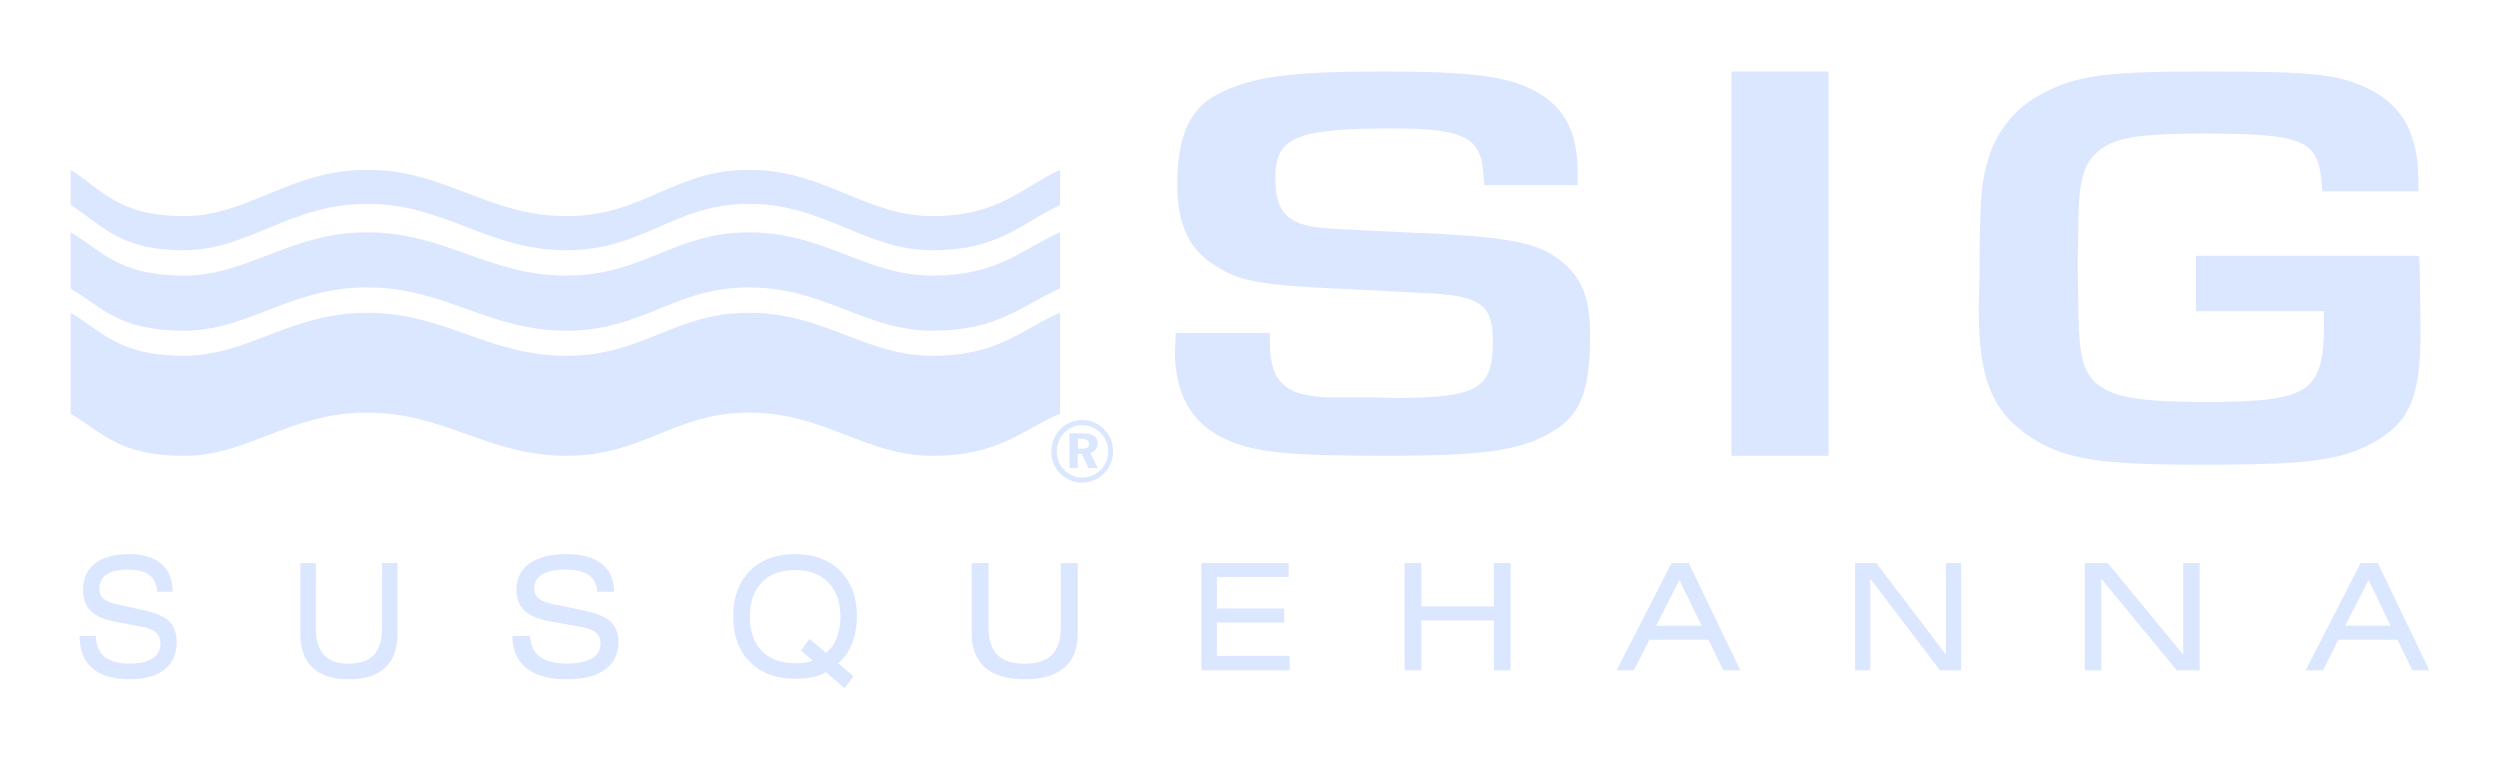
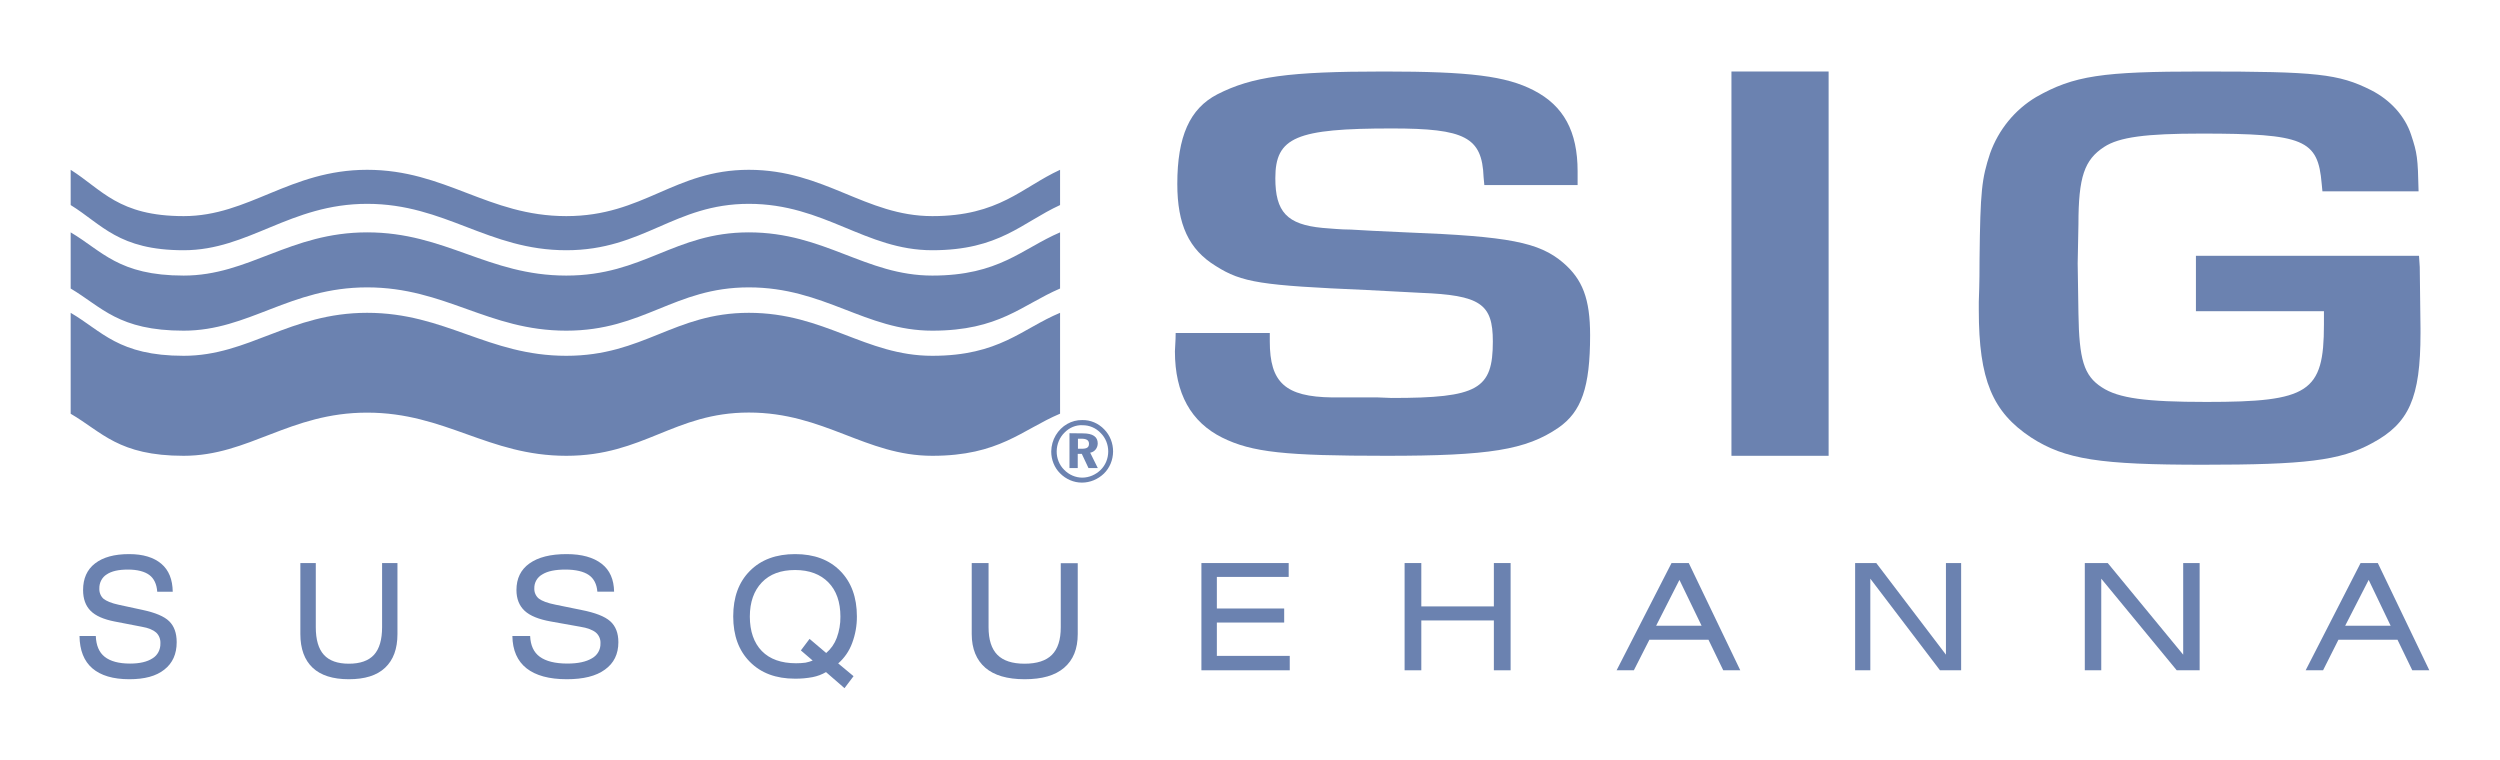
<svg xmlns="http://www.w3.org/2000/svg" width="181" height="55" viewBox="0 0 181 55" fill="none">
-   <path d="M107.466 13.399L107.412 12.823C107.301 9.931 106.072 9.3 100.764 9.3C93.841 9.3 92.334 9.927 92.334 12.9C92.334 15.339 93.176 16.255 95.747 16.5C96.355 16.541 97.032 16.622 97.807 16.622C98.539 16.664 99.879 16.745 101.883 16.827C109.25 17.114 111.433 17.537 113.175 19.023C114.572 20.222 115.124 21.628 115.124 24.272C115.124 28.037 114.502 29.809 112.83 30.968C110.48 32.577 107.8 33 100.378 33C93.052 33 90.648 32.755 88.478 31.677C86.239 30.558 85.064 28.5 85.064 25.432C85.064 25.186 85.118 24.722 85.118 24.108H91.933V24.722C91.933 27.695 93.052 28.732 96.453 28.772H99.749L100.757 28.813C107.018 28.813 108.082 28.186 108.082 24.722C108.082 21.996 107.184 21.369 102.831 21.199L98.919 20.995C91.318 20.667 89.922 20.462 88.029 19.263C86.066 18.062 85.237 16.25 85.237 13.317C85.237 9.881 86.135 7.863 88.138 6.827C90.654 5.545 93.28 5.176 100.205 5.176C106.41 5.176 109.036 5.504 111.041 6.541C113.211 7.659 114.219 9.512 114.219 12.404V13.4H107.466V13.399Z" fill="#DBE6FF" />
-   <path d="M132.392 5.176H125.357V33H132.392V5.176Z" fill="#DBE6FF" />
-   <path d="M175.136 18.522L175.19 19.329L175.244 23.749V24.125C175.244 28.809 174.416 30.658 171.73 32.09C169.423 33.356 166.846 33.647 159.506 33.647C152.043 33.647 149.519 33.271 147.05 31.673C144.255 29.825 143.265 27.503 143.265 22.442V21.858C143.319 20.427 143.319 19.372 143.319 18.786C143.373 13.767 143.482 12.934 144.079 11.112C144.691 9.393 145.872 7.947 147.416 7.026C150.157 5.468 152.193 5.176 159.437 5.176C167.714 5.176 169.316 5.344 171.663 6.525C173.087 7.249 174.132 8.43 174.566 9.764C175 11.071 175.055 11.405 175.105 13.852H168.144L168.09 13.299C167.82 10.102 166.828 9.672 159.366 9.672C155.363 9.672 153.433 9.922 152.337 10.639C150.914 11.57 150.479 12.793 150.479 16.241L150.424 19.064L150.479 22.691C150.533 26.013 150.858 27.196 152.176 28.044C153.382 28.836 155.349 29.099 159.746 29.099C167.161 29.099 168.253 28.419 168.253 23.498V22.531H158.985V18.522H175.136Z" fill="#DBE6FF" />
-   <path fill-rule="evenodd" clip-rule="evenodd" d="M5.117 22.647C7.376 23.967 8.579 25.759 13.299 25.759C18.02 25.759 20.982 22.647 26.582 22.647C32.236 22.647 35.334 25.759 41 25.759C46.601 25.759 48.805 22.647 54.215 22.647C59.693 22.647 62.642 25.759 67.498 25.759C72.354 25.759 73.976 23.806 76.749 22.647V29.949C73.976 31.126 72.341 33 67.498 33C62.655 33 59.693 29.868 54.215 29.868C48.805 29.868 46.601 33 41.003 33C35.336 33 32.252 29.874 26.585 29.874C20.976 29.868 18.02 33 13.299 33C8.579 33 7.385 31.276 5.117 29.956V22.647Z" fill="#DBE6FF" />
-   <path fill-rule="evenodd" clip-rule="evenodd" d="M5.117 16.823V20.889C7.376 22.23 8.579 23.941 13.299 23.941C18.02 23.941 20.982 20.806 26.582 20.806C32.236 20.806 35.334 23.941 41 23.941C46.601 23.941 48.805 20.806 54.215 20.806C59.693 20.806 62.642 23.941 67.498 23.941C72.354 23.941 73.976 22.079 76.749 20.889V16.823C73.976 18.014 72.341 19.952 67.498 19.952C62.655 19.952 59.693 16.823 54.215 16.823C48.805 16.823 46.601 19.952 41 19.952C35.334 19.952 32.249 16.823 26.582 16.823C20.982 16.823 18.021 19.952 13.299 19.952C8.578 19.952 7.385 18.159 5.117 16.823Z" fill="#DBE6FF" />
-   <path fill-rule="evenodd" clip-rule="evenodd" d="M5.117 12.294V14.847C7.376 16.24 8.579 18.118 13.299 18.118C18.02 18.118 20.982 14.758 26.582 14.758C32.236 14.758 35.334 18.118 41 18.118C46.601 18.118 48.805 14.758 54.215 14.758C59.693 14.758 62.642 18.118 67.498 18.118C72.354 18.118 73.976 16.122 76.749 14.847V12.294C73.976 13.57 72.341 15.647 67.498 15.647C62.655 15.647 59.693 12.294 54.215 12.294C48.805 12.294 46.601 15.647 41 15.647C35.334 15.647 32.249 12.294 26.582 12.294C20.982 12.294 18.021 15.647 13.299 15.647C8.578 15.647 7.385 13.726 5.117 12.294Z" fill="#DBE6FF" />
-   <path d="M78.364 30.788C78.611 30.782 78.857 30.83 79.087 30.928C79.317 31.027 79.526 31.175 79.701 31.362C79.871 31.533 80.006 31.739 80.098 31.968C80.19 32.197 80.237 32.444 80.236 32.694C80.234 32.944 80.185 33.19 80.091 33.418C79.997 33.647 79.86 33.851 79.689 34.02C79.326 34.375 78.854 34.575 78.364 34.581C77.869 34.581 77.394 34.375 77.038 34.006C76.868 33.837 76.732 33.632 76.64 33.403C76.548 33.174 76.502 32.926 76.504 32.677C76.507 32.42 76.558 32.166 76.657 31.931C76.755 31.697 76.898 31.488 77.076 31.316C77.247 31.139 77.449 31.001 77.67 30.909C77.891 30.817 78.127 30.774 78.364 30.782M78.351 30.412C77.972 30.405 77.598 30.503 77.263 30.694C76.929 30.886 76.646 31.166 76.44 31.508C76.229 31.86 76.115 32.268 76.11 32.686C76.108 32.981 76.164 33.274 76.273 33.545C76.382 33.816 76.542 34.059 76.742 34.261C77.172 34.699 77.742 34.942 78.335 34.941C78.922 34.94 79.489 34.706 79.927 34.284C80.132 34.082 80.297 33.837 80.411 33.563C80.524 33.289 80.584 32.994 80.587 32.694C80.589 32.395 80.534 32.098 80.425 31.822C80.315 31.547 80.154 31.299 79.952 31.093C79.74 30.87 79.489 30.695 79.214 30.578C78.938 30.461 78.643 30.405 78.347 30.412M77.43 31.365V33.885H78.028V32.858H78.322L78.805 33.885H79.48L78.929 32.773C79.08 32.751 79.219 32.671 79.319 32.548C79.42 32.425 79.475 32.266 79.476 32.102C79.476 31.623 79.121 31.376 78.407 31.376L77.43 31.365ZM78.028 31.762H78.297C78.665 31.762 78.843 31.872 78.843 32.133C78.843 32.392 78.677 32.489 78.337 32.489H78.043V31.762H78.028Z" fill="#DBE6FF" />
-   <path d="M5.759 46.047H6.936C6.962 46.722 7.168 47.228 7.578 47.552C7.988 47.876 8.6 48.044 9.415 48.044C10.114 48.044 10.657 47.917 11.044 47.664C11.222 47.558 11.369 47.401 11.47 47.21C11.57 47.019 11.62 46.801 11.613 46.581C11.621 46.433 11.597 46.285 11.543 46.148C11.49 46.012 11.408 45.891 11.303 45.795C11.097 45.612 10.747 45.457 10.256 45.376L8.29 44.996C7.501 44.841 6.919 44.588 6.557 44.222C6.194 43.856 6.014 43.352 6.014 42.719C6.014 41.889 6.298 41.242 6.881 40.792C7.463 40.343 8.277 40.118 9.35 40.118C10.359 40.118 11.135 40.356 11.679 40.816C12.222 41.276 12.493 41.955 12.506 42.84H11.384C11.346 42.293 11.152 41.885 10.815 41.632C10.479 41.379 9.949 41.238 9.264 41.238C8.579 41.238 8.074 41.351 7.722 41.59C7.558 41.691 7.422 41.838 7.329 42.016C7.235 42.194 7.188 42.396 7.192 42.601C7.185 42.742 7.208 42.883 7.26 43.013C7.311 43.142 7.39 43.257 7.49 43.347C7.697 43.515 8.059 43.67 8.588 43.783L10.335 44.162C11.252 44.359 11.887 44.625 12.248 44.977C12.609 45.33 12.791 45.835 12.791 46.496C12.791 47.354 12.494 48.014 11.9 48.478C11.305 48.956 10.464 49.176 9.364 49.176C8.187 49.176 7.296 48.91 6.688 48.389C6.08 47.868 5.77 47.081 5.756 46.042" fill="#DBE6FF" />
-   <path d="M28.776 40.765V45.908C28.776 46.98 28.477 47.783 27.879 48.346C27.281 48.909 26.41 49.176 25.252 49.176C24.095 49.176 23.224 48.896 22.638 48.346C22.053 47.796 21.746 46.98 21.746 45.908V40.765H22.863V45.413C22.863 46.31 23.058 46.98 23.448 47.409C23.839 47.837 24.437 48.052 25.257 48.052C26.078 48.052 26.688 47.837 27.078 47.409C27.468 46.98 27.663 46.31 27.663 45.413V40.765H28.781" fill="#DBE6FF" />
-   <path d="M37.101 46.047H38.382C38.411 46.721 38.636 47.227 39.081 47.551C39.526 47.875 40.194 48.042 41.081 48.042C41.842 48.042 42.433 47.916 42.856 47.663C43.049 47.557 43.21 47.4 43.319 47.209C43.428 47.018 43.482 46.8 43.474 46.58C43.483 46.432 43.457 46.284 43.398 46.147C43.34 46.011 43.25 45.89 43.137 45.794C42.912 45.611 42.531 45.456 41.996 45.375L39.869 44.995C39.01 44.84 38.376 44.587 37.983 44.221C37.589 43.855 37.391 43.351 37.391 42.718C37.391 41.889 37.7 41.242 38.334 40.792C38.968 40.343 39.855 40.118 41.024 40.118C42.122 40.118 42.968 40.356 43.56 40.816C44.152 41.276 44.447 41.954 44.461 42.84H43.249C43.207 42.292 42.996 41.885 42.63 41.632C42.265 41.379 41.686 41.238 40.94 41.238C40.194 41.238 39.644 41.351 39.26 41.59C39.081 41.689 38.932 41.836 38.83 42.015C38.728 42.193 38.678 42.396 38.684 42.601C38.678 42.742 38.704 42.882 38.762 43.011C38.819 43.14 38.906 43.253 39.016 43.343C39.241 43.51 39.636 43.665 40.214 43.778L42.094 44.162C43.095 44.359 43.785 44.626 44.18 44.978C44.574 45.33 44.77 45.836 44.77 46.496C44.77 47.354 44.447 48.014 43.799 48.478C43.151 48.956 42.222 49.176 41.038 49.176C39.757 49.176 38.785 48.91 38.123 48.389C37.461 47.868 37.109 47.081 37.095 46.042" fill="#DBE6FF" />
-   <path d="M59.803 48.66C59.503 48.835 59.177 48.958 58.839 49.023C58.415 49.104 57.985 49.141 57.554 49.136C56.177 49.136 55.093 48.73 54.29 47.917C53.486 47.105 53.085 46.014 53.085 44.626C53.085 43.239 53.484 42.148 54.29 41.335C55.096 40.523 56.19 40.118 57.568 40.118C58.946 40.118 60.031 40.524 60.834 41.335C61.637 42.147 62.039 43.254 62.039 44.626C62.044 45.293 61.925 45.955 61.69 46.574C61.479 47.141 61.134 47.643 60.686 48.031L61.797 48.955L61.141 49.824L59.803 48.66ZM58.839 47.825L57.983 47.091L58.612 46.256L59.816 47.277C60.157 46.988 60.42 46.612 60.58 46.185C60.762 45.694 60.852 45.171 60.846 44.644C60.846 43.581 60.552 42.755 59.976 42.166C59.4 41.577 58.597 41.27 57.566 41.27C56.536 41.27 55.734 41.563 55.158 42.166C54.582 42.769 54.288 43.595 54.288 44.644C54.288 45.694 54.582 46.549 55.158 47.138C55.734 47.727 56.564 48.02 57.634 48.02C57.862 48.022 58.09 48.008 58.316 47.978C58.494 47.943 58.669 47.891 58.838 47.824" fill="#DBE6FF" />
-   <path d="M78.028 40.765V45.908C78.028 46.98 77.702 47.783 77.043 48.346C76.385 48.909 75.444 49.176 74.183 49.176C72.922 49.176 71.976 48.896 71.338 48.346C70.701 47.796 70.353 46.98 70.353 45.908V40.765H71.572V45.413C71.572 46.31 71.784 46.98 72.209 47.409C72.634 47.837 73.285 48.052 74.179 48.052C75.072 48.052 75.736 47.837 76.161 47.409C76.586 46.98 76.799 46.323 76.799 45.426V40.778H78.028V40.765Z" fill="#DBE6FF" />
-   <path d="M86.982 48.529V40.765H93.301V41.769H88.1V44.056H92.975V45.072H88.1V47.486H93.378V48.529H86.982Z" fill="#DBE6FF" />
-   <path d="M101.693 48.529V40.765H102.903V43.904H108.156V40.765H109.367V48.529H108.156V44.92H102.903V48.529H101.693Z" fill="#DBE6FF" />
-   <path d="M117.042 48.529L121.019 40.765H122.267L125.996 48.529H124.763L123.694 46.318H119.415L118.291 48.529H117.042ZM119.904 45.302H123.195L121.591 41.984L119.904 45.302Z" fill="#DBE6FF" />
-   <path d="M134.311 48.529V40.765H135.843L140.886 47.398V40.765H141.986V48.529H140.454L135.411 41.896V48.529H134.311Z" fill="#DBE6FF" />
-   <path d="M150.94 48.529V40.765H152.601L158.063 47.398V40.765H159.254V48.529H157.595L152.131 41.896V48.529H150.94Z" fill="#DBE6FF" />
-   <path d="M166.929 48.529L170.906 40.765H172.154L175.883 48.529H174.649L173.579 46.318H169.302L168.19 48.529H166.929ZM169.791 45.302H173.082L171.492 41.984L169.791 45.302Z" fill="#DBE6FF" />
+   <path d="M107.466 13.399L107.412 12.823C107.301 9.931 106.072 9.3 100.764 9.3C93.841 9.3 92.334 9.927 92.334 12.9C92.334 15.339 93.176 16.255 95.747 16.5C96.355 16.541 97.032 16.622 97.807 16.622C98.539 16.664 99.879 16.746 101.883 16.827C109.25 17.114 111.433 17.537 113.175 19.023C114.572 20.223 115.124 21.628 115.124 24.273C115.124 28.037 114.502 29.809 112.83 30.968C110.48 32.578 107.8 33 100.378 33C93.052 33 90.648 32.755 88.478 31.678C86.239 30.559 85.064 28.5 85.064 25.433C85.064 25.186 85.118 24.723 85.118 24.109H91.933V24.723C91.933 27.695 93.052 28.732 96.453 28.773H99.749L100.757 28.813C107.018 28.813 108.082 28.186 108.082 24.723C108.082 21.996 107.184 21.369 102.831 21.2L98.919 20.995C91.318 20.667 89.922 20.462 88.029 19.263C86.066 18.063 85.237 16.25 85.237 13.318C85.237 9.881 86.135 7.864 88.138 6.827C90.654 5.545 93.28 5.177 100.205 5.177C106.41 5.177 109.036 5.505 111.041 6.541C113.211 7.659 114.219 9.513 114.219 12.404V13.4H107.466V13.399Z" fill="#6B82B0" />
+   <path d="M132.392 5.177H125.357V33H132.392V5.177Z" fill="#6B82B0" />
+   <path d="M175.136 18.522L175.19 19.329L175.244 23.75V24.125C175.244 28.81 174.416 30.658 171.73 32.09C169.423 33.356 166.846 33.647 159.506 33.647C152.043 33.647 149.519 33.272 147.05 31.673C144.255 29.825 143.265 27.503 143.265 22.443V21.858C143.319 20.427 143.319 19.372 143.319 18.786C143.373 13.768 143.482 12.935 144.079 11.113C144.691 9.393 145.872 7.947 147.416 7.026C150.157 5.468 152.193 5.177 159.437 5.177C167.714 5.177 169.316 5.344 171.663 6.525C173.087 7.249 174.132 8.43 174.566 9.764C175 11.071 175.055 11.405 175.105 13.852H168.144L168.09 13.299C167.82 10.103 166.828 9.672 159.366 9.672C155.363 9.672 153.433 9.922 152.337 10.639C150.914 11.57 150.479 12.794 150.479 16.242L150.424 19.064L150.479 22.692C150.533 26.014 150.858 27.196 152.176 28.044C153.382 28.836 155.349 29.1 159.746 29.1C167.161 29.1 168.253 28.419 168.253 23.498V22.531H158.985V18.522H175.136Z" fill="#6B82B0" />
+   <path fill-rule="evenodd" clip-rule="evenodd" d="M5.117 22.648C7.376 23.967 8.579 25.76 13.299 25.76C18.02 25.76 20.982 22.648 26.582 22.648C32.236 22.648 35.334 25.76 41 25.76C46.601 25.76 48.805 22.648 54.215 22.648C59.693 22.648 62.642 25.76 67.498 25.76C72.354 25.76 73.976 23.807 76.749 22.648V29.95C73.976 31.126 72.341 33 67.498 33C62.655 33 59.693 29.868 54.215 29.868C48.805 29.868 46.601 33 41.003 33C35.336 33 32.252 29.875 26.585 29.875C20.976 29.868 18.02 33 13.299 33C8.579 33 7.385 31.276 5.117 29.956V22.648Z" fill="#6B82B0" />
+   <path fill-rule="evenodd" clip-rule="evenodd" d="M5.117 16.823V20.889C7.376 22.23 8.579 23.941 13.299 23.941C18.02 23.941 20.982 20.806 26.582 20.806C32.236 20.806 35.334 23.941 41 23.941C46.601 23.941 48.805 20.806 54.215 20.806C59.693 20.806 62.642 23.941 67.498 23.941C72.354 23.941 73.976 22.079 76.749 20.889V16.823C73.976 18.013 72.341 19.952 67.498 19.952C62.655 19.952 59.693 16.823 54.215 16.823C48.805 16.823 46.601 19.952 41 19.952C35.334 19.952 32.249 16.823 26.582 16.823C20.982 16.823 18.021 19.952 13.299 19.952C8.578 19.952 7.385 18.159 5.117 16.823Z" fill="#6B82B0" />
+   <path fill-rule="evenodd" clip-rule="evenodd" d="M5.117 12.294V14.846C7.376 16.24 8.579 18.117 13.299 18.117C18.02 18.117 20.982 14.758 26.582 14.758C32.236 14.758 35.334 18.117 41 18.117C46.601 18.117 48.805 14.758 54.215 14.758C59.693 14.758 62.642 18.117 67.498 18.117C72.354 18.117 73.976 16.122 76.749 14.846V12.294C73.976 13.569 72.341 15.647 67.498 15.647C62.655 15.647 59.693 12.294 54.215 12.294C48.805 12.294 46.601 15.647 41 15.647C35.334 15.647 32.249 12.294 26.582 12.294C20.982 12.294 18.021 15.647 13.299 15.647C8.578 15.647 7.385 13.725 5.117 12.294" fill="#6B82B0" />
+   <path d="M78.364 30.788C78.611 30.782 78.857 30.83 79.087 30.929C79.317 31.027 79.526 31.175 79.701 31.363C79.871 31.533 80.006 31.739 80.098 31.968C80.19 32.198 80.237 32.445 80.236 32.694C80.234 32.944 80.185 33.191 80.091 33.419C79.997 33.647 79.86 33.852 79.689 34.02C79.326 34.375 78.854 34.575 78.364 34.581C77.869 34.582 77.394 34.376 77.038 34.007C76.868 33.838 76.732 33.632 76.64 33.403C76.548 33.174 76.502 32.927 76.504 32.677C76.507 32.42 76.558 32.166 76.657 31.932C76.755 31.698 76.898 31.488 77.076 31.316C77.247 31.139 77.449 31.001 77.67 30.909C77.891 30.818 78.127 30.775 78.364 30.783M78.351 30.413C77.972 30.406 77.598 30.503 77.263 30.695C76.929 30.886 76.646 31.166 76.44 31.508C76.229 31.86 76.115 32.268 76.109 32.687C76.108 32.982 76.164 33.274 76.273 33.545C76.382 33.816 76.541 34.06 76.742 34.261C77.172 34.699 77.742 34.943 78.335 34.941C78.922 34.94 79.489 34.706 79.927 34.284C80.132 34.082 80.297 33.837 80.411 33.563C80.524 33.29 80.584 32.994 80.587 32.695C80.589 32.395 80.534 32.098 80.424 31.823C80.315 31.547 80.154 31.299 79.952 31.093C79.74 30.87 79.489 30.695 79.213 30.578C78.938 30.462 78.643 30.405 78.347 30.413M77.43 31.365V33.886H78.028V32.858H78.322L78.805 33.886H79.48L78.929 32.774C79.08 32.752 79.219 32.671 79.319 32.548C79.42 32.425 79.475 32.267 79.476 32.103C79.476 31.624 79.12 31.376 78.407 31.376L77.43 31.365ZM78.028 31.763H78.296C78.665 31.763 78.843 31.873 78.843 32.133C78.843 32.393 78.677 32.489 78.337 32.489H78.043V31.763H78.028Z" fill="#6B82B0" />
+   <path d="M5.759 46.047H6.936C6.962 46.722 7.168 47.227 7.578 47.551C7.988 47.876 8.6 48.043 9.415 48.043C10.114 48.043 10.657 47.916 11.044 47.663C11.222 47.558 11.369 47.401 11.47 47.209C11.57 47.018 11.62 46.801 11.613 46.581C11.621 46.432 11.597 46.284 11.543 46.148C11.49 46.011 11.408 45.89 11.303 45.794C11.097 45.611 10.747 45.456 10.256 45.375L8.29 44.995C7.501 44.84 6.919 44.587 6.557 44.221C6.194 43.855 6.015 43.351 6.015 42.718C6.015 41.888 6.298 41.242 6.881 40.792C7.463 40.342 8.277 40.117 9.35 40.117C10.359 40.117 11.135 40.356 11.679 40.816C12.222 41.275 12.493 41.954 12.506 42.84H11.384C11.346 42.292 11.152 41.884 10.815 41.631C10.479 41.379 9.949 41.237 9.264 41.237C8.579 41.237 8.074 41.351 7.722 41.59C7.558 41.69 7.422 41.838 7.329 42.016C7.235 42.194 7.188 42.396 7.192 42.601C7.185 42.742 7.208 42.883 7.26 43.012C7.311 43.142 7.39 43.256 7.49 43.347C7.697 43.514 8.059 43.669 8.588 43.783L10.335 44.161C11.252 44.358 11.887 44.625 12.248 44.977C12.609 45.329 12.792 45.835 12.792 46.495C12.792 47.353 12.494 48.014 11.9 48.478C11.305 48.955 10.464 49.176 9.364 49.176C8.187 49.176 7.296 48.909 6.688 48.388C6.08 47.867 5.77 47.081 5.756 46.041" fill="#6B82B0" />
+   <path d="M28.776 40.765V45.907C28.776 46.98 28.477 47.783 27.879 48.346C27.281 48.909 26.41 49.176 25.252 49.176C24.095 49.176 23.224 48.896 22.638 48.346C22.053 47.796 21.746 46.98 21.746 45.907V40.765H22.863V45.412C22.863 46.309 23.058 46.98 23.449 47.409C23.839 47.837 24.437 48.052 25.258 48.052C26.078 48.052 26.688 47.837 27.078 47.409C27.468 46.98 27.663 46.309 27.663 45.412V40.765H28.781" fill="#6B82B0" />
+   <path d="M37.101 46.046H38.382C38.411 46.721 38.636 47.226 39.081 47.55C39.526 47.874 40.194 48.042 41.081 48.042C41.842 48.042 42.433 47.915 42.856 47.662C43.049 47.556 43.21 47.399 43.319 47.208C43.428 47.017 43.482 46.8 43.474 46.58C43.483 46.431 43.457 46.283 43.398 46.147C43.34 46.01 43.251 45.889 43.137 45.793C42.912 45.61 42.531 45.455 41.996 45.374L39.869 44.994C39.01 44.839 38.376 44.587 37.983 44.221C37.59 43.855 37.391 43.35 37.391 42.718C37.391 41.888 37.7 41.242 38.334 40.792C38.968 40.342 39.855 40.117 41.024 40.117C42.123 40.117 42.968 40.356 43.56 40.816C44.152 41.275 44.447 41.954 44.461 42.839H43.249C43.207 42.292 42.996 41.884 42.63 41.631C42.265 41.378 41.686 41.237 40.94 41.237C40.194 41.237 39.644 41.35 39.261 41.589C39.081 41.689 38.932 41.836 38.83 42.014C38.728 42.193 38.678 42.395 38.684 42.6C38.678 42.741 38.704 42.882 38.762 43.01C38.82 43.139 38.906 43.253 39.016 43.342C39.241 43.51 39.636 43.665 40.214 43.778L42.094 44.162C43.095 44.359 43.785 44.626 44.18 44.978C44.574 45.33 44.77 45.835 44.77 46.496C44.77 47.353 44.447 48.014 43.799 48.478C43.151 48.955 42.222 49.176 41.038 49.176C39.757 49.176 38.785 48.909 38.123 48.388C37.461 47.867 37.109 47.081 37.096 46.042" fill="#6B82B0" />
+   <path d="M59.803 48.66C59.503 48.834 59.177 48.957 58.839 49.023C58.415 49.103 57.985 49.141 57.554 49.136C56.177 49.136 55.093 48.729 54.29 47.917C53.486 47.104 53.085 46.013 53.085 44.626C53.085 43.238 53.484 42.147 54.29 41.335C55.096 40.522 56.19 40.117 57.568 40.117C58.946 40.117 60.031 40.523 60.834 41.335C61.637 42.146 62.039 43.254 62.039 44.626C62.044 45.292 61.925 45.954 61.69 46.574C61.479 47.141 61.134 47.642 60.686 48.031L61.797 48.955L61.141 49.823L59.803 48.66ZM58.839 47.825L57.983 47.09L58.612 46.255L59.817 47.277C60.157 46.988 60.42 46.611 60.58 46.184C60.762 45.693 60.852 45.17 60.846 44.644C60.846 43.581 60.552 42.754 59.976 42.166C59.4 41.577 58.597 41.269 57.566 41.269C56.536 41.269 55.734 41.563 55.158 42.166C54.582 42.768 54.288 43.595 54.288 44.644C54.288 45.693 54.582 46.549 55.158 47.137C55.734 47.726 56.564 48.02 57.634 48.02C57.862 48.021 58.09 48.007 58.316 47.978C58.494 47.943 58.669 47.891 58.838 47.824" fill="#6B82B0" />
+   <path d="M78.028 40.765V45.907C78.028 46.98 77.702 47.783 77.043 48.346C76.385 48.909 75.444 49.176 74.183 49.176C72.922 49.176 71.976 48.896 71.338 48.346C70.701 47.796 70.353 46.98 70.353 45.907V40.765H71.572V45.412C71.572 46.309 71.784 46.98 72.209 47.409C72.634 47.837 73.285 48.052 74.179 48.052C75.072 48.052 75.736 47.837 76.161 47.409C76.586 46.98 76.799 46.323 76.799 45.426V40.778H78.028V40.765Z" fill="#6B82B0" />
+   <path d="M86.982 48.529V40.765H93.301V41.769H88.1V44.055H92.975V45.072H88.1V47.486H93.378V48.529H86.982Z" fill="#6B82B0" />
+   <path d="M101.693 48.529V40.765H102.903V43.904H108.156V40.765H109.368V48.529H108.156V44.92H102.903V48.529H101.693Z" fill="#6B82B0" />
+   <path d="M117.042 48.529L121.019 40.765H122.267L125.996 48.529H124.763L123.694 46.318H119.415L118.291 48.529H117.042ZM119.904 45.302H123.195L121.591 41.984L119.904 45.302Z" fill="#6B82B0" />
+   <path d="M134.311 48.529V40.765H135.843L140.886 47.398V40.765H141.986V48.529H140.454L135.411 41.896V48.529H134.311Z" fill="#6B82B0" />
+   <path d="M150.94 48.529V40.765H152.601L158.063 47.398V40.765H159.254V48.529H157.595L152.131 41.896V48.529H150.94Z" fill="#6B82B0" />
+   <path d="M166.929 48.529L170.906 40.765H172.154L175.883 48.529H174.649L173.579 46.318H169.302L168.19 48.529H166.929ZM169.791 45.302H173.082L171.492 41.984L169.791 45.302Z" fill="#6B82B0" />
</svg>
